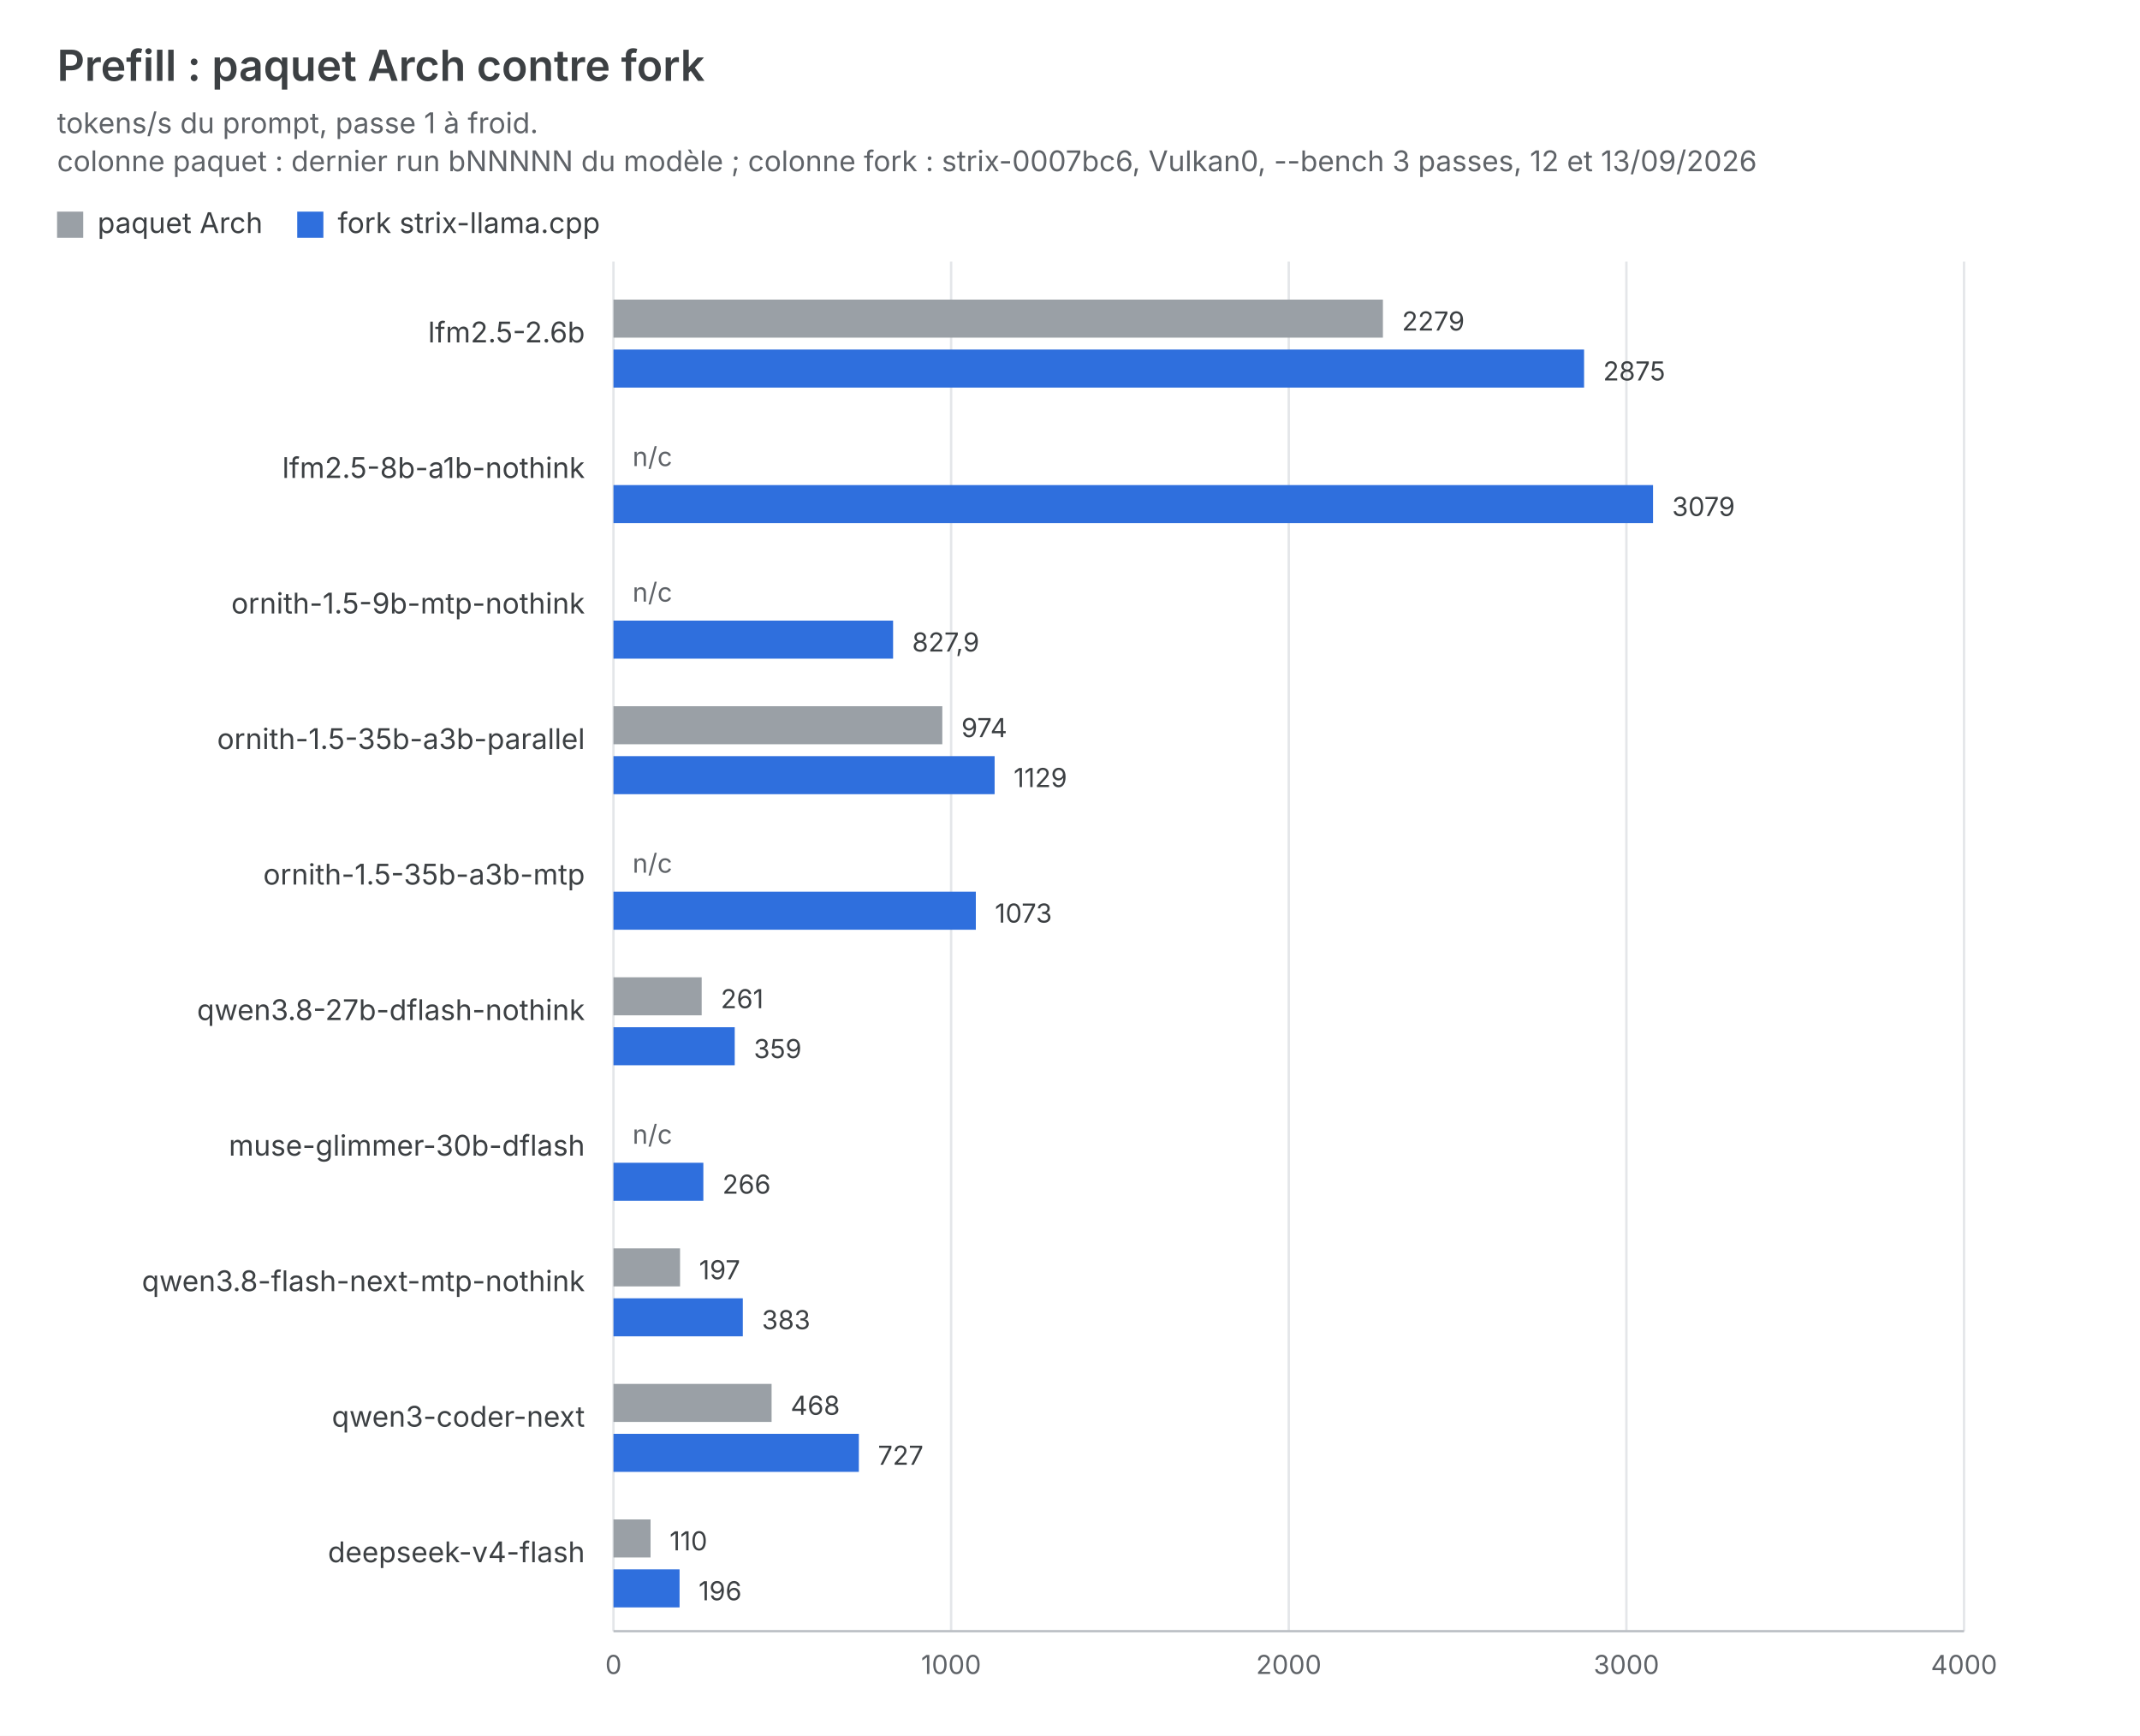
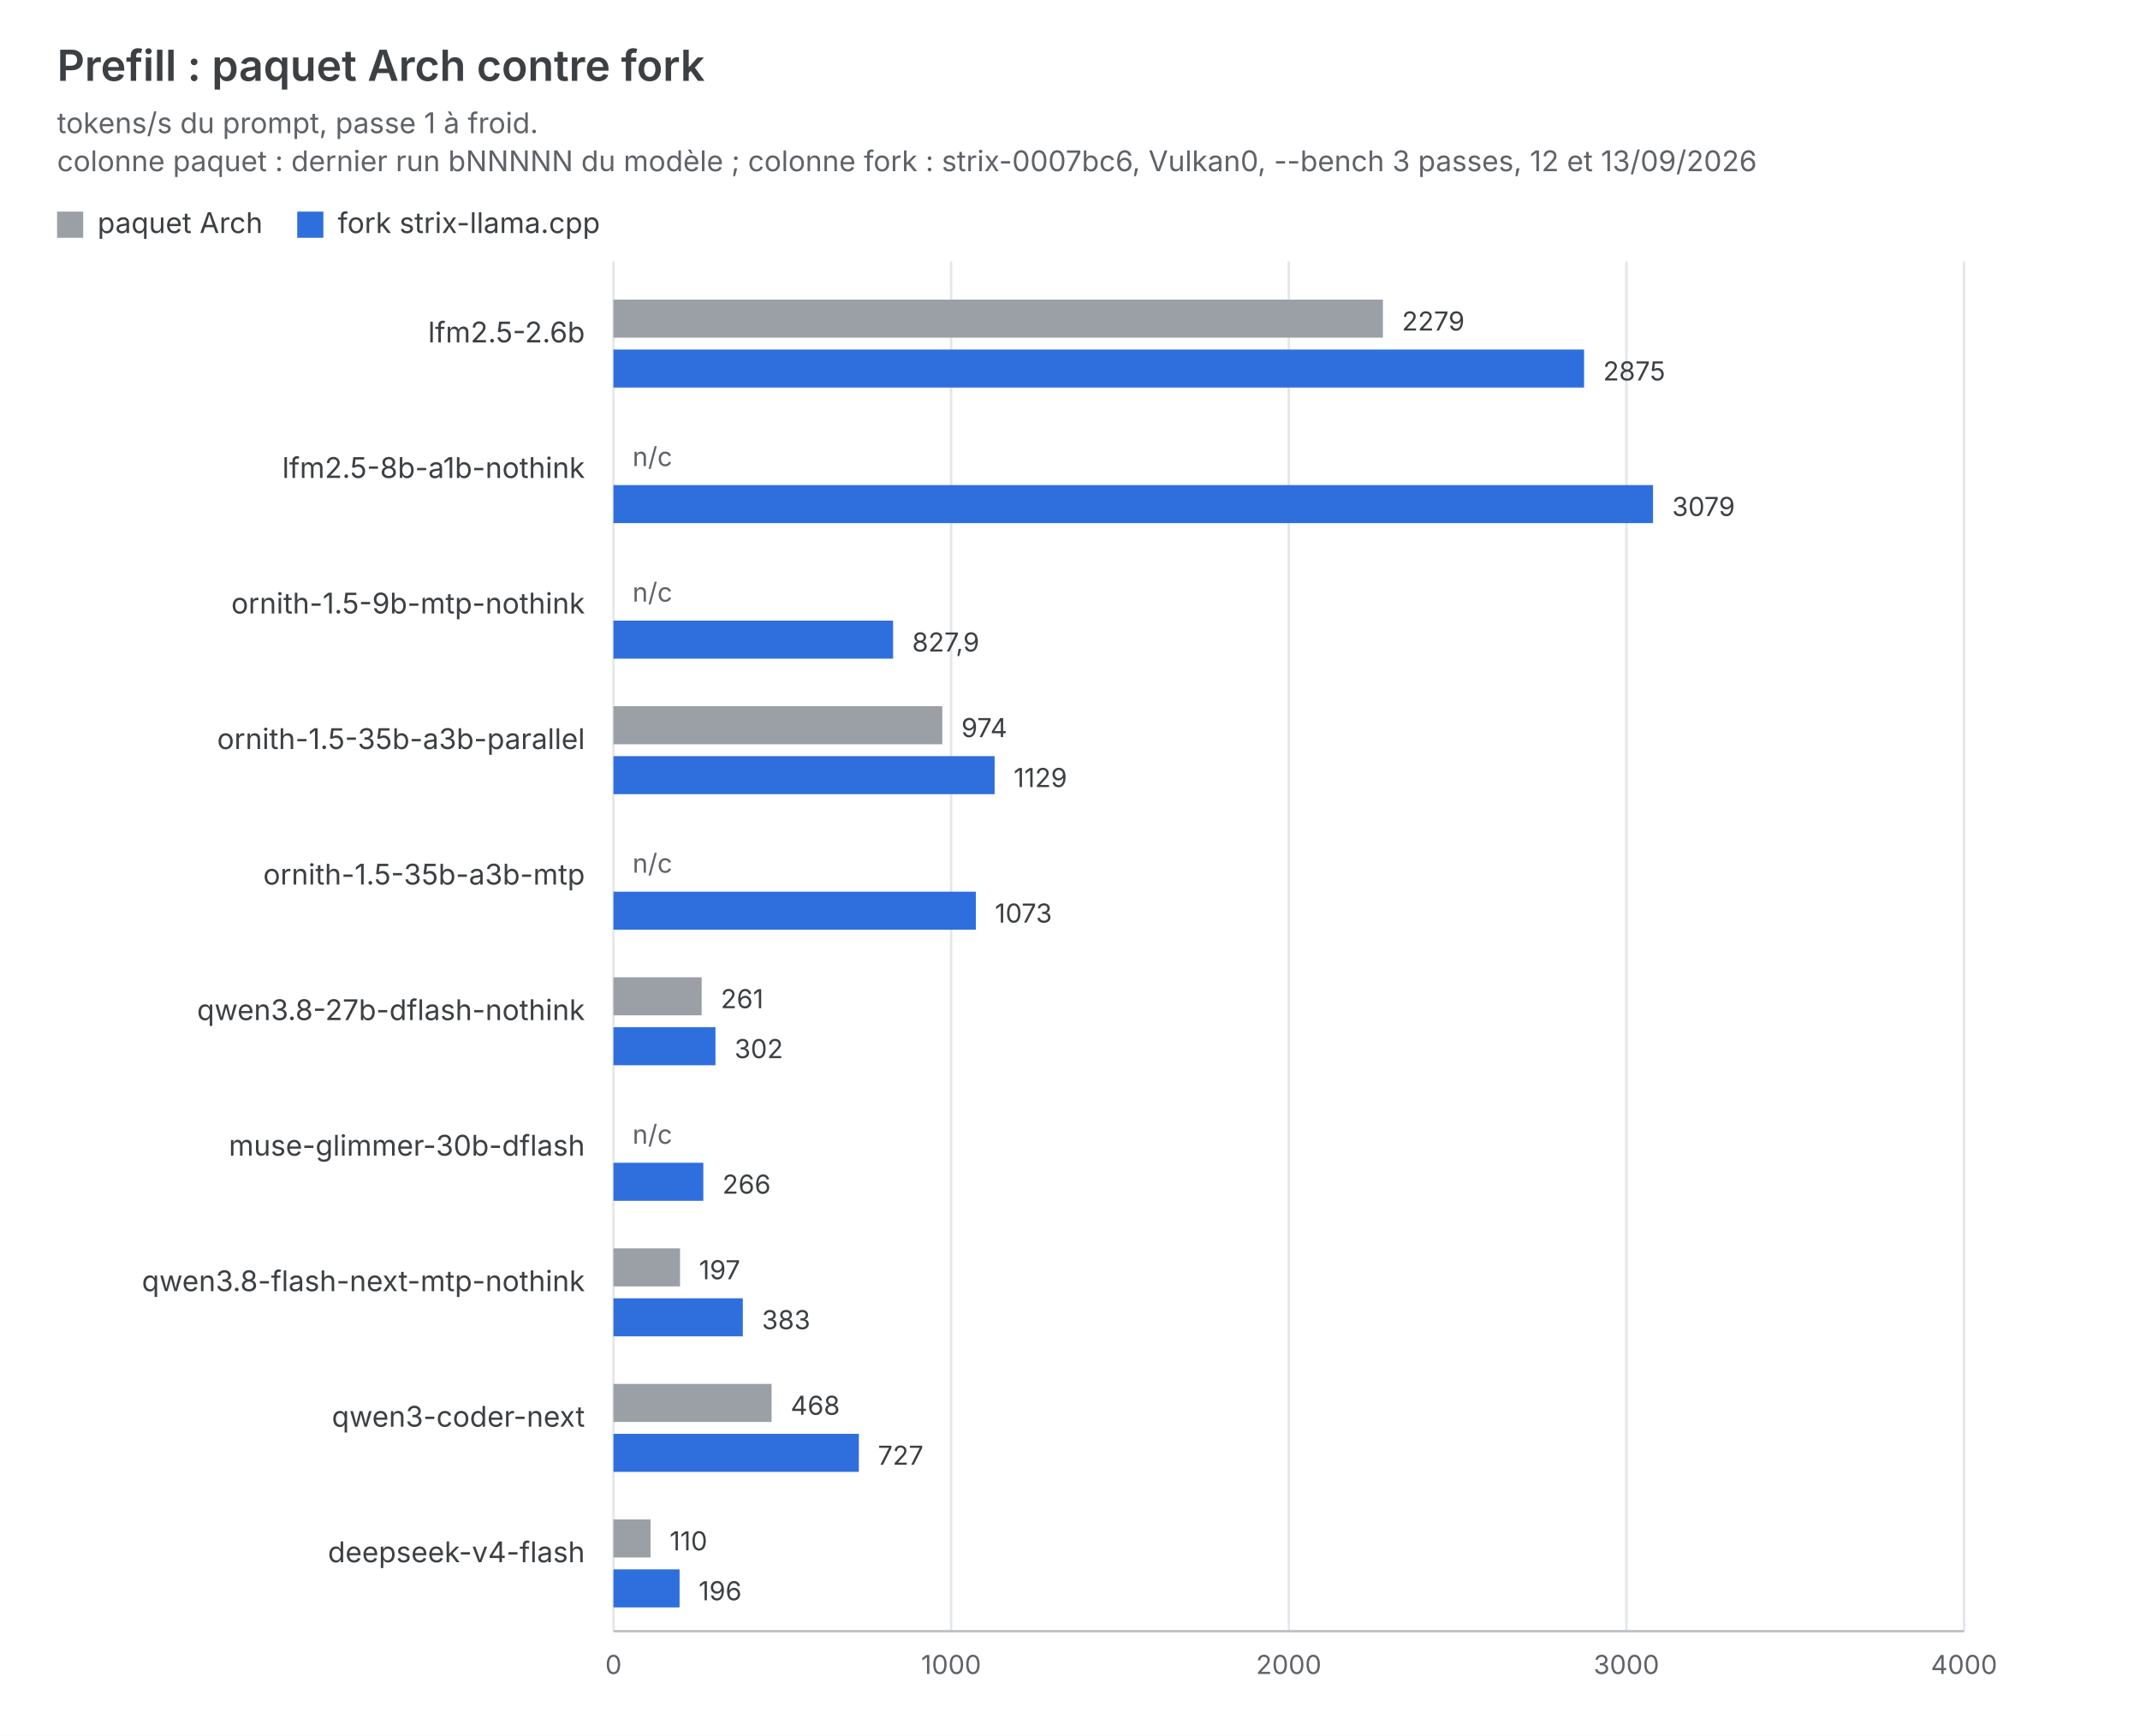
<svg xmlns="http://www.w3.org/2000/svg" width="900" height="730" viewBox="0 0 900 730" role="img" aria-label="Prefill : paquet Arch contre fork">
  <rect x="0" y="0" width="900" height="730" fill="#ffffff" />
  <text x="24.0" y="34.0" font-family="Inter, Helvetica, Arial, sans-serif" font-size="18" fill="#3c4043" text-anchor="start" font-weight="600">Prefill : paquet Arch contre fork</text>
  <text x="24.0" y="56.0" font-family="Inter, Helvetica, Arial, sans-serif" font-size="12" fill="#5f6368" text-anchor="start">tokens/s du prompt, passe 1 à froid.</text>
  <text x="24.0" y="72.0" font-family="Inter, Helvetica, Arial, sans-serif" font-size="12" fill="#5f6368" text-anchor="start">colonne paquet : dernier run bNNNNN du modèle ; colonne fork : strix-0007bc6, Vulkan0, --bench 3 passes, 12 et 13/09/2026</text>
  <rect x="24.0" y="89.0" width="11" height="11" fill="#9aa0a6" />
  <text x="41.0" y="98.0" font-family="Inter, Helvetica, Arial, sans-serif" font-size="12" fill="#3c4043" text-anchor="start">paquet Arch</text>
  <rect x="125.0" y="89.0" width="11" height="11" fill="#2f6fdd" />
  <text x="142.0" y="98.0" font-family="Inter, Helvetica, Arial, sans-serif" font-size="12" fill="#3c4043" text-anchor="start">fork strix-llama.cpp</text>
  <line x1="258.0" y1="110.0" x2="258.0" y2="686.0" stroke="#e4e6e9" stroke-width="1.0" />
  <text x="258.0" y="704.0" font-family="Inter, Helvetica, Arial, sans-serif" font-size="11" fill="#5f6368" text-anchor="middle">0</text>
  <line x1="400.0" y1="110.0" x2="400.0" y2="686.0" stroke="#e4e6e9" stroke-width="1.0" />
  <text x="400.0" y="704.0" font-family="Inter, Helvetica, Arial, sans-serif" font-size="11" fill="#5f6368" text-anchor="middle">1000</text>
  <line x1="542.0" y1="110.0" x2="542.0" y2="686.0" stroke="#e4e6e9" stroke-width="1.0" />
  <text x="542.0" y="704.0" font-family="Inter, Helvetica, Arial, sans-serif" font-size="11" fill="#5f6368" text-anchor="middle">2000</text>
  <line x1="684.0" y1="110.0" x2="684.0" y2="686.0" stroke="#e4e6e9" stroke-width="1.0" />
  <text x="684.0" y="704.0" font-family="Inter, Helvetica, Arial, sans-serif" font-size="11" fill="#5f6368" text-anchor="middle">3000</text>
  <line x1="826.0" y1="110.0" x2="826.0" y2="686.0" stroke="#e4e6e9" stroke-width="1.0" />
  <text x="826.0" y="704.0" font-family="Inter, Helvetica, Arial, sans-serif" font-size="11" fill="#5f6368" text-anchor="middle">4000</text>
  <line x1="258.0" y1="686.0" x2="826.0" y2="686.0" stroke="#bdc1c6" stroke-width="1.0" />
  <text x="246.0" y="144.0" font-family="Inter, Helvetica, Arial, sans-serif" font-size="12" fill="#3c4043" text-anchor="end">lfm2.5-2.6b</text>
  <rect x="258.0" y="126.0" width="323.6" height="16.0" fill="#9aa0a6" />
  <text x="589.6" y="139.0" font-family="Inter, Helvetica, Arial, sans-serif" font-size="11" fill="#3c4043" text-anchor="start">2279</text>
  <rect x="258.0" y="147.0" width="408.2" height="16.0" fill="#2f6fdd" />
  <text x="674.2" y="160.0" font-family="Inter, Helvetica, Arial, sans-serif" font-size="11" fill="#3c4043" text-anchor="start">2875</text>
  <text x="246.0" y="201.0" font-family="Inter, Helvetica, Arial, sans-serif" font-size="12" fill="#3c4043" text-anchor="end">lfm2.5-8b-a1b-nothink</text>
  <text x="266.0" y="196.0" font-family="Inter, Helvetica, Arial, sans-serif" font-size="11" fill="#5f6368" text-anchor="start">n/c</text>
  <rect x="258.0" y="204.0" width="437.2" height="16.0" fill="#2f6fdd" />
  <text x="703.2" y="217.0" font-family="Inter, Helvetica, Arial, sans-serif" font-size="11" fill="#3c4043" text-anchor="start">3079</text>
  <text x="246.0" y="258.0" font-family="Inter, Helvetica, Arial, sans-serif" font-size="12" fill="#3c4043" text-anchor="end">ornith-1.5-9b-mtp-nothink</text>
  <text x="266.0" y="253.0" font-family="Inter, Helvetica, Arial, sans-serif" font-size="11" fill="#5f6368" text-anchor="start">n/c</text>
  <rect x="258.0" y="261.0" width="117.6" height="16.0" fill="#2f6fdd" />
  <text x="383.6" y="274.0" font-family="Inter, Helvetica, Arial, sans-serif" font-size="11" fill="#3c4043" text-anchor="start">827,9</text>
  <text x="246.0" y="315.0" font-family="Inter, Helvetica, Arial, sans-serif" font-size="12" fill="#3c4043" text-anchor="end">ornith-1.5-35b-a3b-parallel</text>
  <rect x="258.0" y="297.0" width="138.3" height="16.0" fill="#9aa0a6" />
  <text x="404.3" y="310.0" font-family="Inter, Helvetica, Arial, sans-serif" font-size="11" fill="#3c4043" text-anchor="start">974</text>
  <rect x="258.0" y="318.0" width="160.3" height="16.0" fill="#2f6fdd" />
  <text x="426.3" y="331.0" font-family="Inter, Helvetica, Arial, sans-serif" font-size="11" fill="#3c4043" text-anchor="start">1129</text>
  <text x="246.0" y="372.0" font-family="Inter, Helvetica, Arial, sans-serif" font-size="12" fill="#3c4043" text-anchor="end">ornith-1.5-35b-a3b-mtp</text>
  <text x="266.0" y="367.0" font-family="Inter, Helvetica, Arial, sans-serif" font-size="11" fill="#5f6368" text-anchor="start">n/c</text>
  <rect x="258.0" y="375.0" width="152.4" height="16.0" fill="#2f6fdd" />
  <text x="418.4" y="388.0" font-family="Inter, Helvetica, Arial, sans-serif" font-size="11" fill="#3c4043" text-anchor="start">1073</text>
  <text x="246.0" y="429.0" font-family="Inter, Helvetica, Arial, sans-serif" font-size="12" fill="#3c4043" text-anchor="end">qwen3.8-27b-dflash-nothink</text>
  <rect x="258.0" y="411.0" width="37.1" height="16.0" fill="#9aa0a6" />
  <text x="303.1" y="424.0" font-family="Inter, Helvetica, Arial, sans-serif" font-size="11" fill="#3c4043" text-anchor="start">261</text>
-   <rect x="258.0" y="432.0" width="51.0" height="16.0" fill="#2f6fdd" />
-   <text x="317.0" y="445.0" font-family="Inter, Helvetica, Arial, sans-serif" font-size="11" fill="#3c4043" text-anchor="start">359</text>
+   <rect x="258.0" y="432.0" width="42.9" height="16.0" fill="#2f6fdd" />
+   <text x="308.9" y="445.0" font-family="Inter, Helvetica, Arial, sans-serif" font-size="11" fill="#3c4043" text-anchor="start">302</text>
  <text x="246.0" y="486.0" font-family="Inter, Helvetica, Arial, sans-serif" font-size="12" fill="#3c4043" text-anchor="end">muse-glimmer-30b-dflash</text>
  <text x="266.0" y="481.0" font-family="Inter, Helvetica, Arial, sans-serif" font-size="11" fill="#5f6368" text-anchor="start">n/c</text>
  <rect x="258.0" y="489.0" width="37.8" height="16.0" fill="#2f6fdd" />
  <text x="303.8" y="502.0" font-family="Inter, Helvetica, Arial, sans-serif" font-size="11" fill="#3c4043" text-anchor="start">266</text>
  <text x="246.0" y="543.0" font-family="Inter, Helvetica, Arial, sans-serif" font-size="12" fill="#3c4043" text-anchor="end">qwen3.8-flash-next-mtp-nothink</text>
  <rect x="258.0" y="525.0" width="28.0" height="16.0" fill="#9aa0a6" />
  <text x="294.0" y="538.0" font-family="Inter, Helvetica, Arial, sans-serif" font-size="11" fill="#3c4043" text-anchor="start">197</text>
  <rect x="258.0" y="546.0" width="54.4" height="16.0" fill="#2f6fdd" />
  <text x="320.4" y="559.0" font-family="Inter, Helvetica, Arial, sans-serif" font-size="11" fill="#3c4043" text-anchor="start">383</text>
  <text x="246.0" y="600.0" font-family="Inter, Helvetica, Arial, sans-serif" font-size="12" fill="#3c4043" text-anchor="end">qwen3-coder-next</text>
  <rect x="258.0" y="582.0" width="66.5" height="16.0" fill="#9aa0a6" />
  <text x="332.5" y="595.0" font-family="Inter, Helvetica, Arial, sans-serif" font-size="11" fill="#3c4043" text-anchor="start">468</text>
  <rect x="258.0" y="603.0" width="103.2" height="16.0" fill="#2f6fdd" />
  <text x="369.2" y="616.0" font-family="Inter, Helvetica, Arial, sans-serif" font-size="11" fill="#3c4043" text-anchor="start">727</text>
  <text x="246.0" y="657.0" font-family="Inter, Helvetica, Arial, sans-serif" font-size="12" fill="#3c4043" text-anchor="end">deepseek-v4-flash</text>
  <rect x="258.0" y="639.0" width="15.6" height="16.0" fill="#9aa0a6" />
  <text x="281.6" y="652.0" font-family="Inter, Helvetica, Arial, sans-serif" font-size="11" fill="#3c4043" text-anchor="start">110</text>
  <rect x="258.0" y="660.0" width="27.8" height="16.0" fill="#2f6fdd" />
  <text x="293.8" y="673.0" font-family="Inter, Helvetica, Arial, sans-serif" font-size="11" fill="#3c4043" text-anchor="start">196</text>
</svg>
